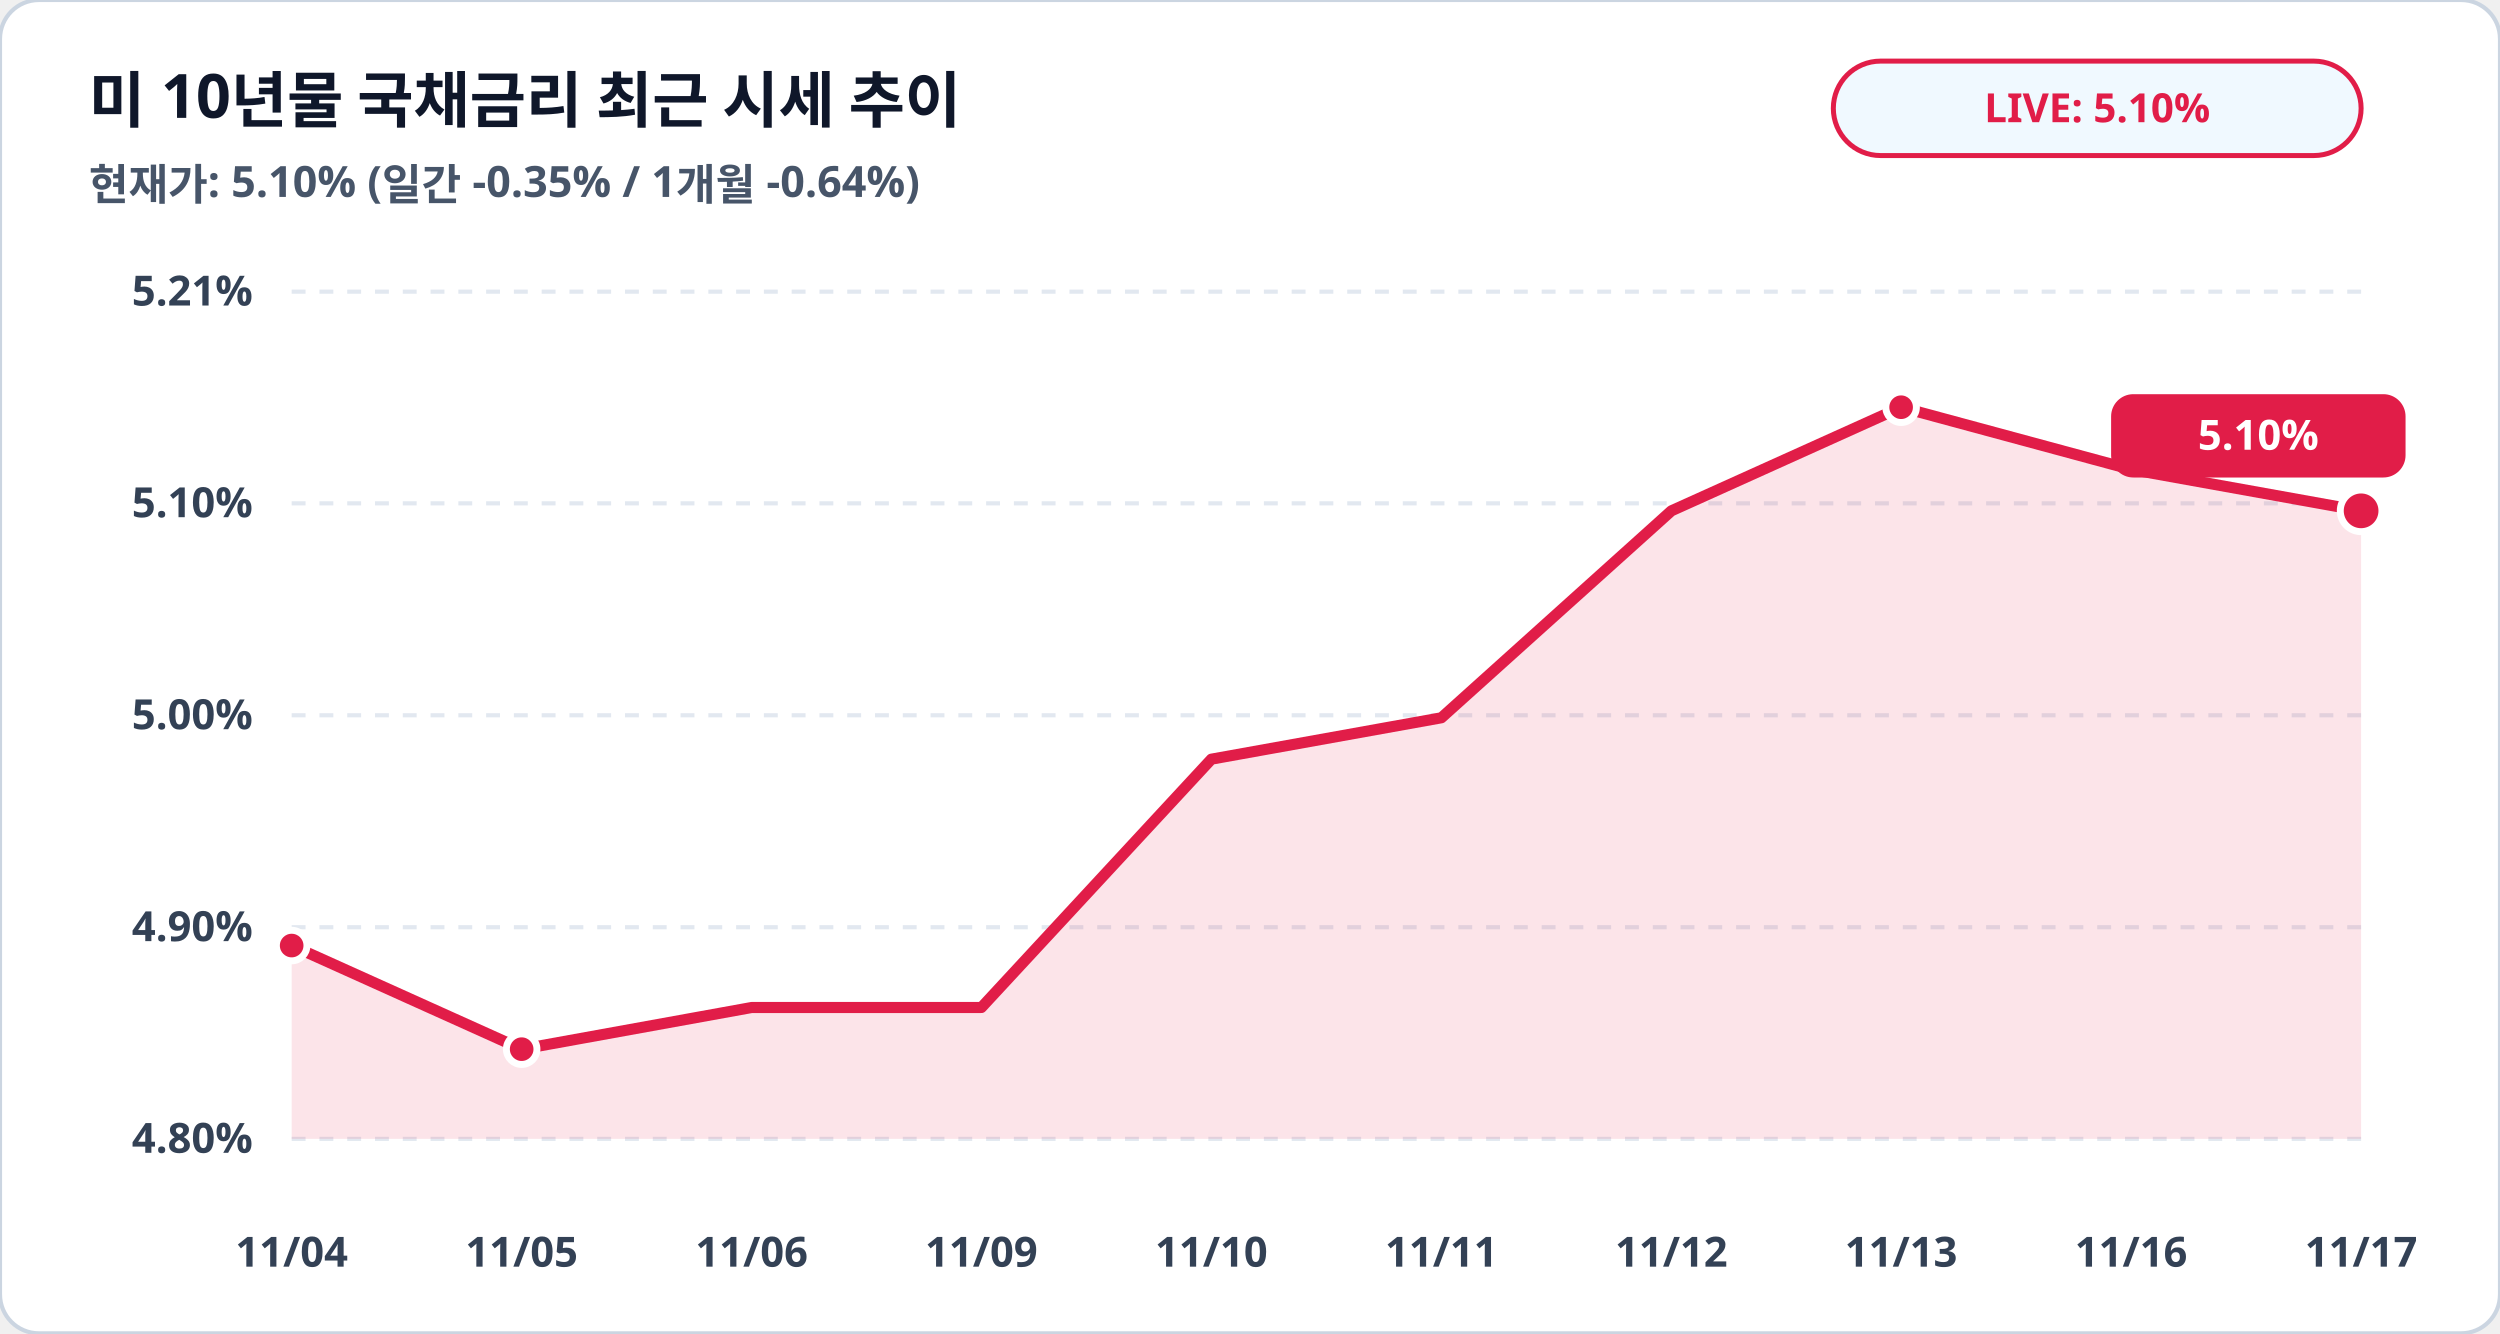
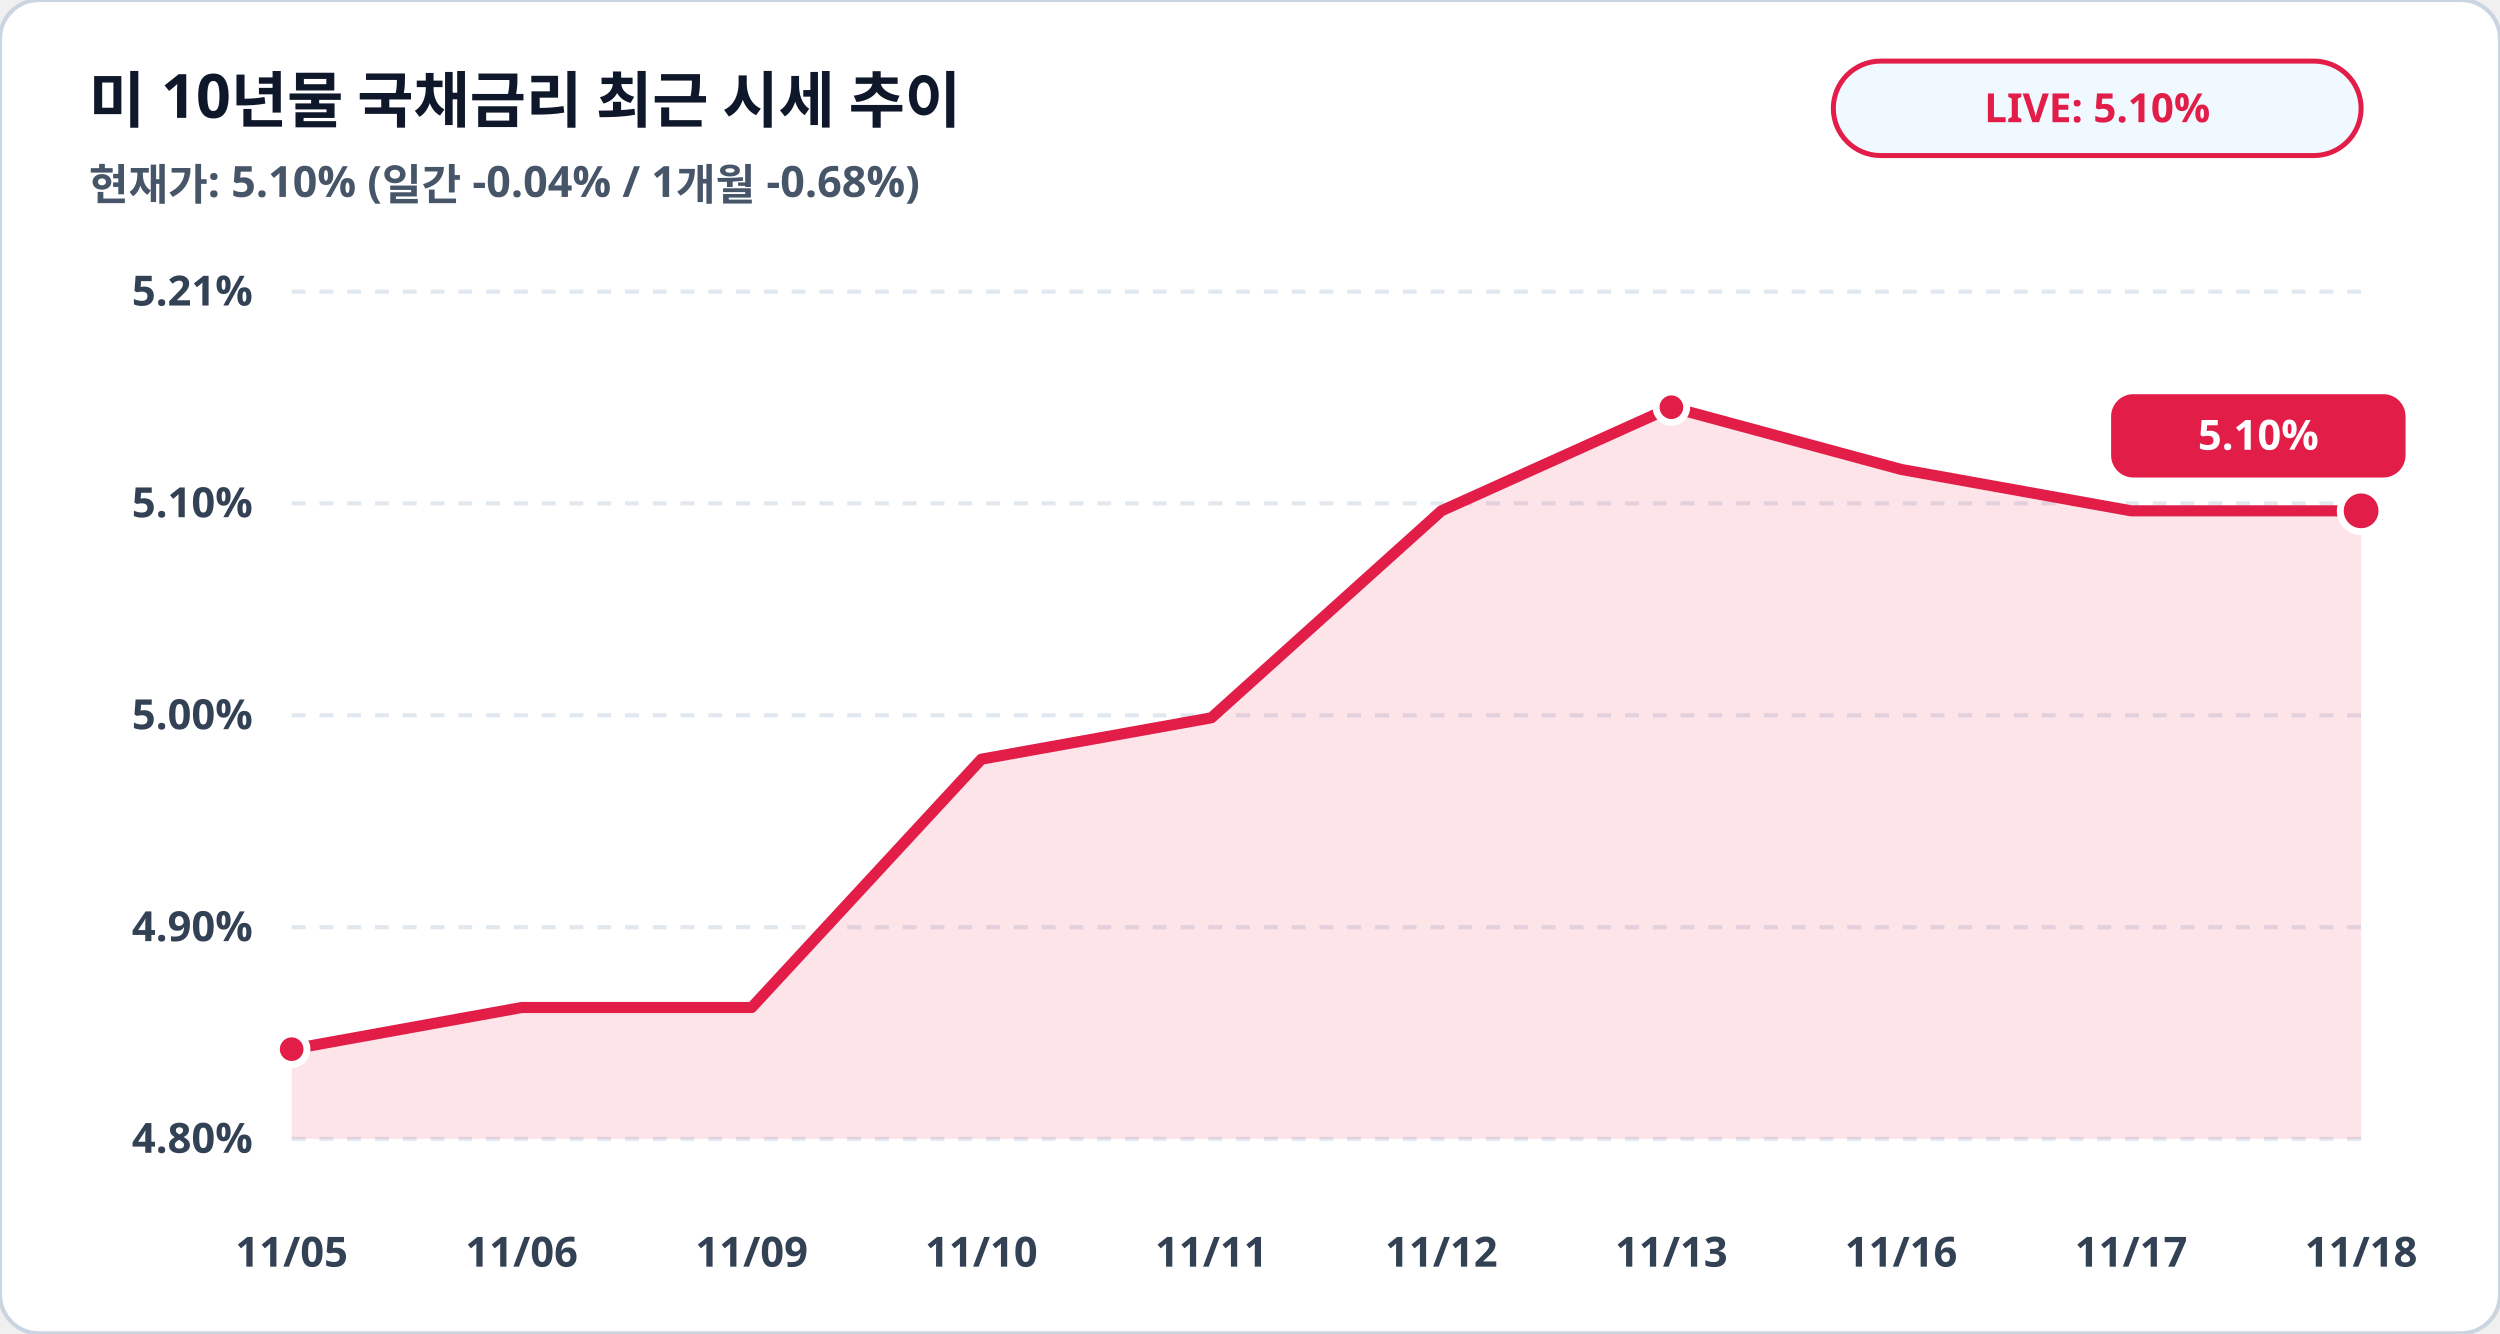
<svg xmlns="http://www.w3.org/2000/svg" viewBox="0 0 900 480" width="100%" height="100%">
  <rect width="900" height="480" rx="14" fill="#ffffff" stroke="#cbd5e1" stroke-width="1.5" />
  <text x="32" y="44" fill="#0f172a" font-family="Pretendard, sans-serif" font-size="22" font-weight="900">미 10년물 국채금리 최근 시세 추이</text>
-   <text x="32" y="72" fill="#475569" font-family="Pretendard, sans-serif" font-size="15.5" font-weight="600">현재가: 5.10% (일간 -0.35% / 1개월 -0.64%)</text>
+   <text x="32" y="72" fill="#475569" font-family="Pretendard, sans-serif" font-size="15.5" font-weight="600">현재가: 5.10% (일간 -0.04% / 1개월 -0.68%)</text>
  <rect x="660" y="22" width="190" height="34" rx="17" fill="#f0f9ff" stroke="#e11d48" stroke-width="1.8" />
  <text x="755" y="44" fill="#e11d48" font-family="Pretendard, sans-serif" font-size="14.5" font-weight="800" text-anchor="middle">LIVE: 5.10%</text>
  <line x1="105" y1="105.0" x2="850" y2="105.0" stroke="#e2e8f0" stroke-width="1.5" stroke-dasharray="5,5" />
  <text x="91" y="110.0" fill="#334155" font-family="Pretendard, sans-serif" font-size="15" font-weight="700" text-anchor="end">5.21%</text>
  <line x1="105" y1="181.2" x2="850" y2="181.2" stroke="#e2e8f0" stroke-width="1.5" stroke-dasharray="5,5" />
  <text x="91" y="186.2" fill="#334155" font-family="Pretendard, sans-serif" font-size="15" font-weight="700" text-anchor="end">5.10%</text>
  <line x1="105" y1="257.5" x2="850" y2="257.5" stroke="#e2e8f0" stroke-width="1.5" stroke-dasharray="5,5" />
  <text x="91" y="262.5" fill="#334155" font-family="Pretendard, sans-serif" font-size="15" font-weight="700" text-anchor="end">5.00%</text>
  <line x1="105" y1="333.8" x2="850" y2="333.8" stroke="#e2e8f0" stroke-width="1.5" stroke-dasharray="5,5" />
  <text x="91" y="338.8" fill="#334155" font-family="Pretendard, sans-serif" font-size="15" font-weight="700" text-anchor="end">4.90%</text>
  <line x1="105" y1="410.0" x2="850" y2="410.0" stroke="#e2e8f0" stroke-width="1.5" stroke-dasharray="5,5" />
  <text x="91" y="415.0" fill="#334155" font-family="Pretendard, sans-serif" font-size="15" font-weight="700" text-anchor="end">4.80%</text>
-   <polygon points="105.0,410.0 105.0,340.4 187.8,377.7 270.6,362.7 353.3,362.7 436.1,273.3 518.9,258.4 601.7,183.9 684.4,146.6 767.2,169.0 850.0,183.9 850.0,410.0" fill="#e11d48" fill-opacity="0.12" />
-   <polyline fill="none" stroke="#e11d48" stroke-width="4" stroke-linecap="round" stroke-linejoin="round" points="105.0,340.4 187.8,377.7 270.6,362.7 353.3,362.7 436.1,273.3 518.9,258.4 601.7,183.9 684.4,146.6 767.2,169.0 850.0,183.9" />
-   <circle cx="105.0" cy="340.4" r="5.5" fill="#e11d48" stroke="#ffffff" stroke-width="2.5" />
-   <circle cx="187.8" cy="377.7" r="5.5" fill="#e11d48" stroke="#ffffff" stroke-width="2.5" />
-   <circle cx="684.4" cy="146.6" r="5.5" fill="#e11d48" stroke="#ffffff" stroke-width="2.5" />
+   <polygon points="105.0,410.0 105.0,377.7 187.8,362.7 270.6,362.7 353.3,273.3 436.1,258.4 518.9,183.9 601.7,146.6 684.4,169.0 767.2,183.9 850.0,183.9 850.0,410.0" fill="#e11d48" fill-opacity="0.12" />
+   <polyline fill="none" stroke="#e11d48" stroke-width="4" stroke-linecap="round" stroke-linejoin="round" points="105.0,377.7 187.8,362.7 270.6,362.7 353.3,273.3 436.1,258.4 518.9,183.9 601.7,146.6 684.4,169.0 767.2,183.9 850.0,183.9" />
+   <circle cx="105.0" cy="377.7" r="5.5" fill="#e11d48" stroke="#ffffff" stroke-width="2.5" />
+   <circle cx="601.7" cy="146.6" r="5.5" fill="#e11d48" stroke="#ffffff" stroke-width="2.5" />
  <circle cx="850.0" cy="183.9" r="7.5" fill="#e11d48" stroke="#ffffff" stroke-width="2.5" />
  <rect x="760.0" y="141.9" width="106" height="30" rx="8" fill="#e11d48" />
  <text x="813.0" y="161.9" fill="#ffffff" font-family="Pretendard, sans-serif" font-size="15" font-weight="800" text-anchor="middle">5.10%</text>
-   <text x="105.0" y="456" fill="#334155" font-family="Pretendard, sans-serif" font-size="15" font-weight="700" text-anchor="middle">11/04</text>
-   <text x="187.8" y="456" fill="#334155" font-family="Pretendard, sans-serif" font-size="15" font-weight="700" text-anchor="middle">11/05</text>
-   <text x="270.6" y="456" fill="#334155" font-family="Pretendard, sans-serif" font-size="15" font-weight="700" text-anchor="middle">11/06</text>
-   <text x="353.3" y="456" fill="#334155" font-family="Pretendard, sans-serif" font-size="15" font-weight="700" text-anchor="middle">11/09</text>
-   <text x="436.1" y="456" fill="#334155" font-family="Pretendard, sans-serif" font-size="15" font-weight="700" text-anchor="middle">11/10</text>
-   <text x="518.9" y="456" fill="#334155" font-family="Pretendard, sans-serif" font-size="15" font-weight="700" text-anchor="middle">11/11</text>
-   <text x="601.7" y="456" fill="#334155" font-family="Pretendard, sans-serif" font-size="15" font-weight="700" text-anchor="middle">11/12</text>
-   <text x="684.4" y="456" fill="#334155" font-family="Pretendard, sans-serif" font-size="15" font-weight="700" text-anchor="middle">11/13</text>
-   <text x="767.2" y="456" fill="#334155" font-family="Pretendard, sans-serif" font-size="15" font-weight="700" text-anchor="middle">11/16</text>
-   <text x="850.0" y="456" fill="#334155" font-family="Pretendard, sans-serif" font-size="15" font-weight="700" text-anchor="middle">11/17</text>
+   <text x="105.0" y="456" fill="#334155" font-family="Pretendard, sans-serif" font-size="15" font-weight="700" text-anchor="middle">11/05</text>
+   <text x="187.8" y="456" fill="#334155" font-family="Pretendard, sans-serif" font-size="15" font-weight="700" text-anchor="middle">11/06</text>
+   <text x="270.6" y="456" fill="#334155" font-family="Pretendard, sans-serif" font-size="15" font-weight="700" text-anchor="middle">11/09</text>
+   <text x="353.3" y="456" fill="#334155" font-family="Pretendard, sans-serif" font-size="15" font-weight="700" text-anchor="middle">11/10</text>
+   <text x="436.1" y="456" fill="#334155" font-family="Pretendard, sans-serif" font-size="15" font-weight="700" text-anchor="middle">11/11</text>
+   <text x="518.9" y="456" fill="#334155" font-family="Pretendard, sans-serif" font-size="15" font-weight="700" text-anchor="middle">11/12</text>
+   <text x="601.7" y="456" fill="#334155" font-family="Pretendard, sans-serif" font-size="15" font-weight="700" text-anchor="middle">11/13</text>
+   <text x="684.4" y="456" fill="#334155" font-family="Pretendard, sans-serif" font-size="15" font-weight="700" text-anchor="middle">11/16</text>
+   <text x="767.2" y="456" fill="#334155" font-family="Pretendard, sans-serif" font-size="15" font-weight="700" text-anchor="middle">11/17</text>
+   <text x="850.0" y="456" fill="#334155" font-family="Pretendard, sans-serif" font-size="15" font-weight="700" text-anchor="middle">11/18</text>
</svg>
